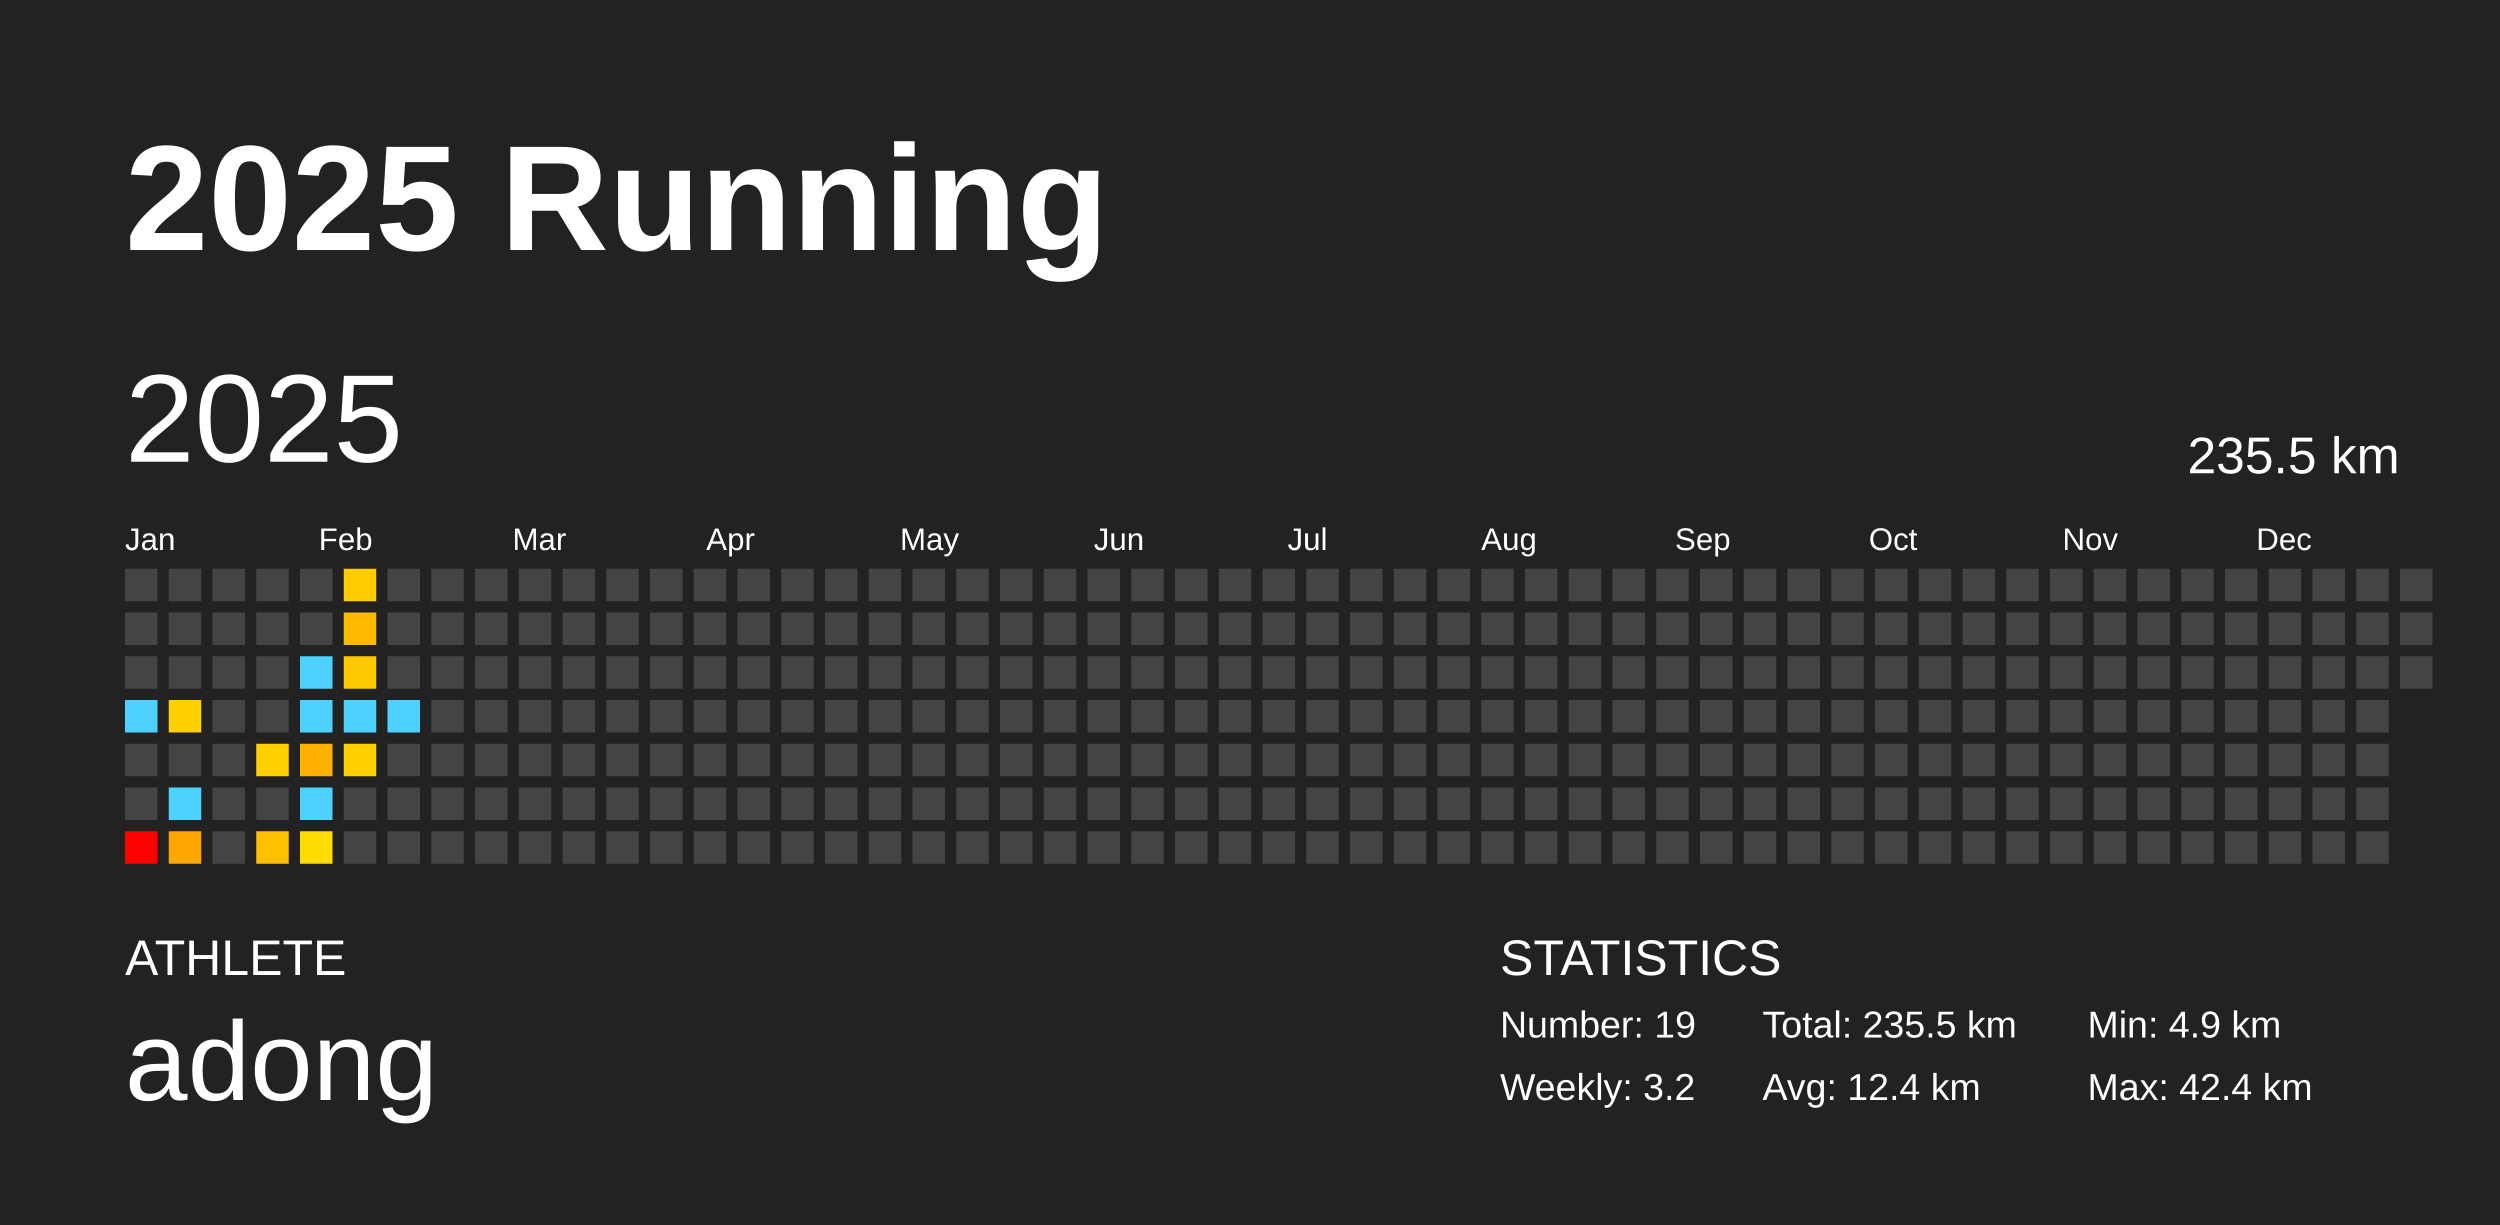
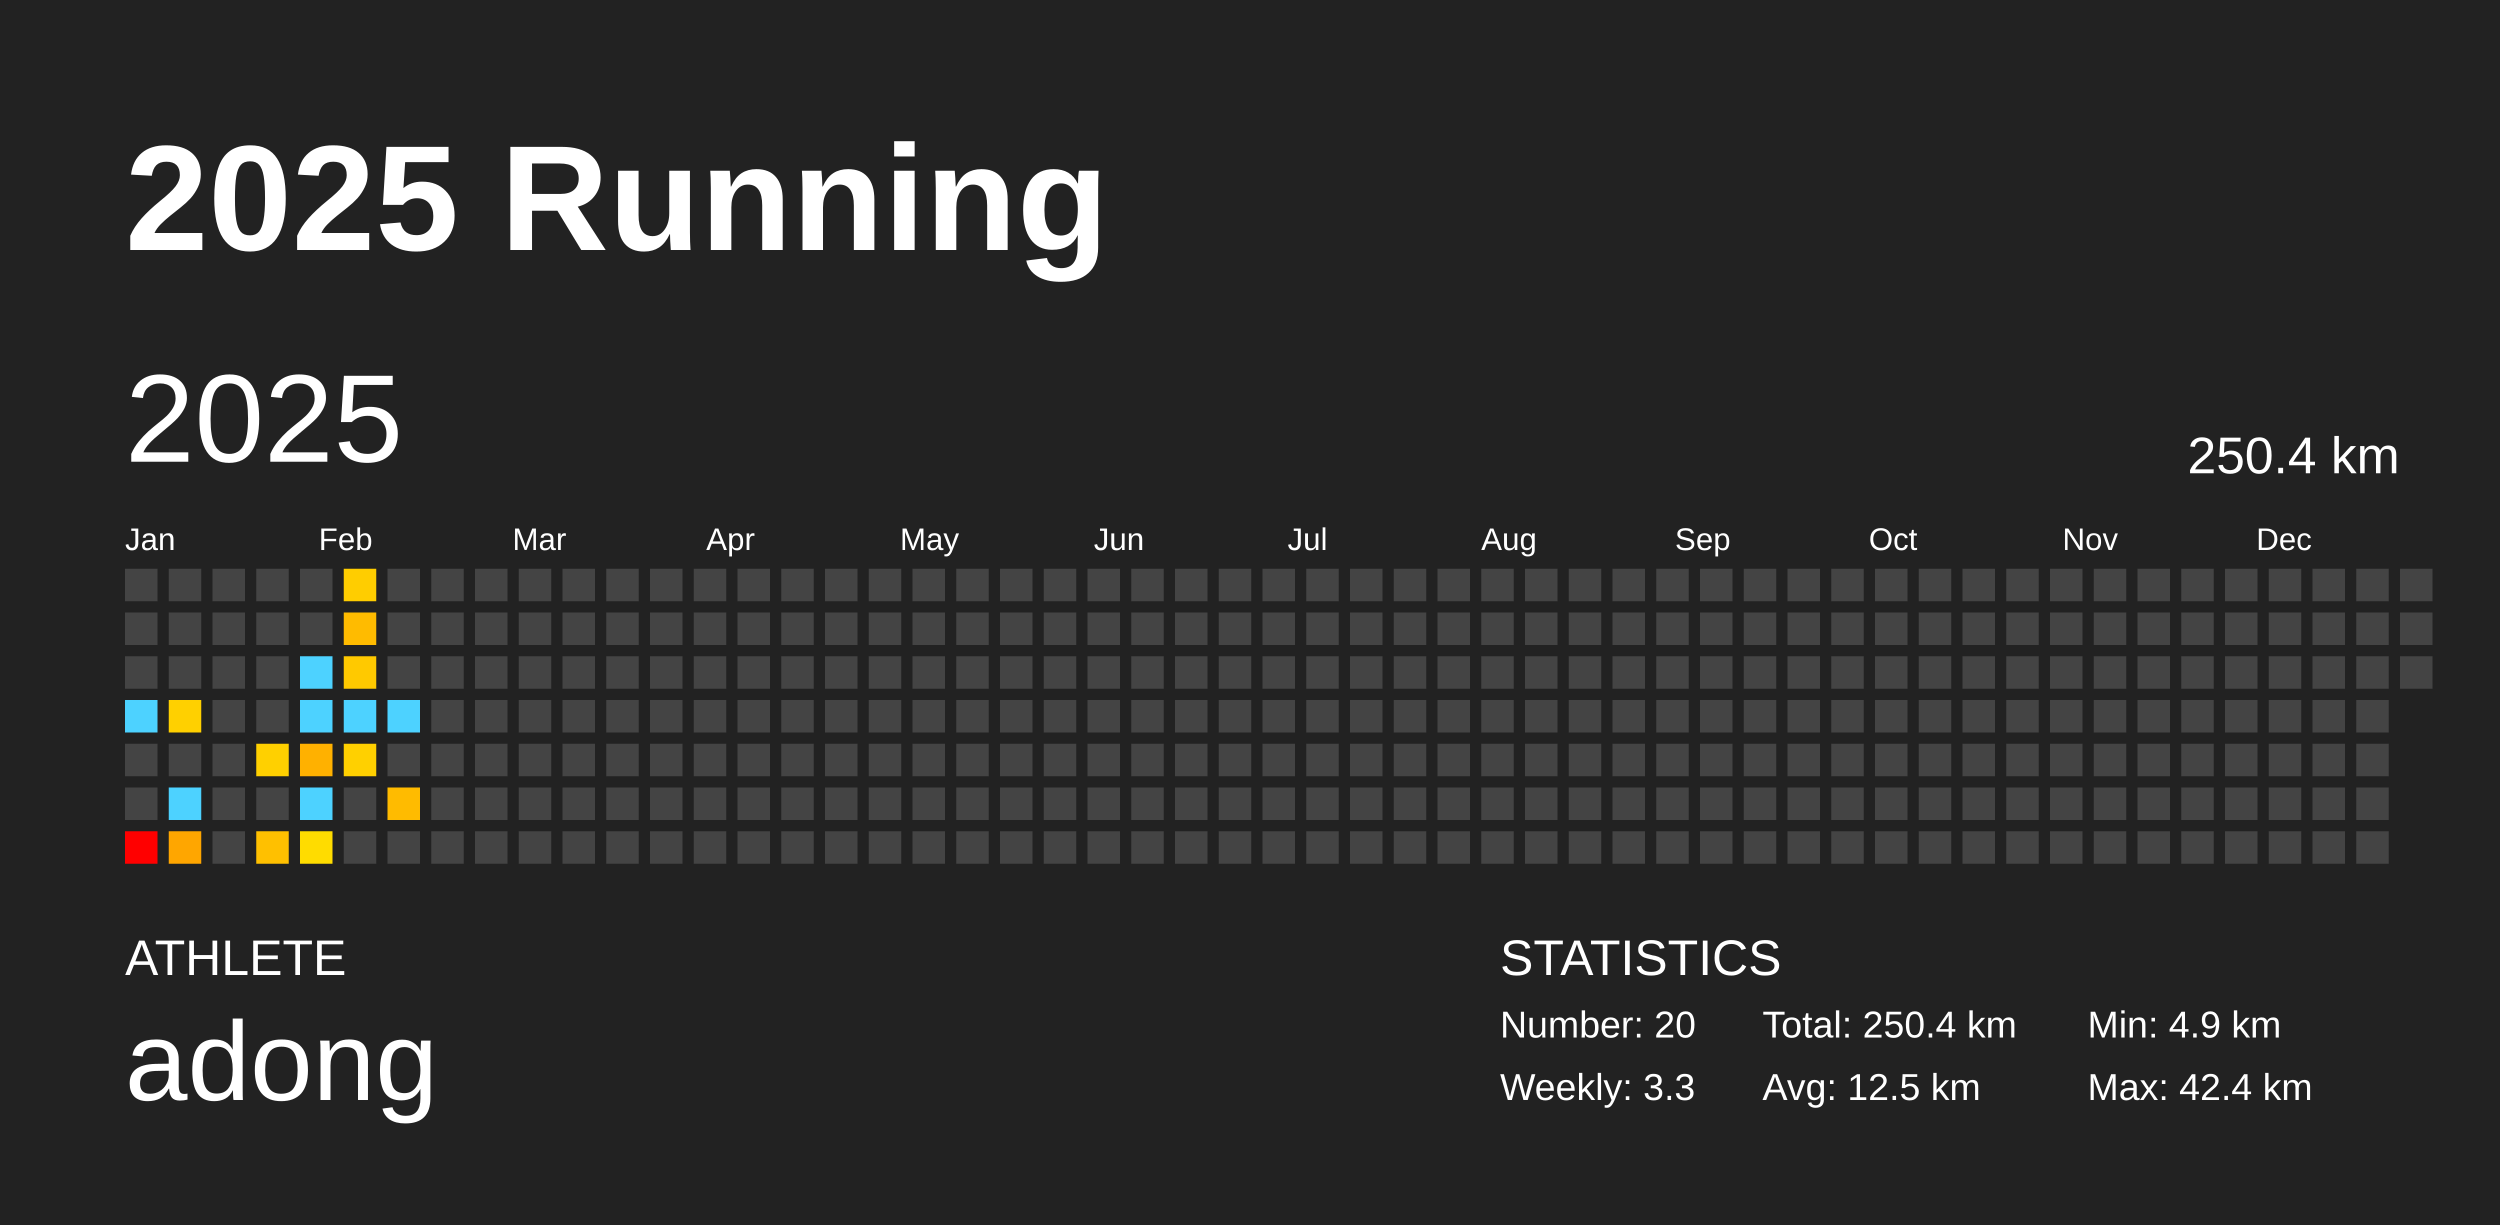
<svg xmlns="http://www.w3.org/2000/svg" baseProfile="full" height="98mm" version="1.1" viewBox="0,0,200,98" width="200mm">
  <defs />
  <rect fill="#222222" height="98" width="200" x="0" y="0" />
  <text fill="#FFFFFF" style="font-size:12px; font-family:Arial; font-weight:bold;" x="10" y="20">2025 Running</text>
  <text fill="#FFFFFF" style="font-size:4px; font-family:Arial" x="10" y="78">ATHLETE</text>
  <text fill="#FFFFFF" style="font-size:9px; font-family:Arial" x="10" y="88">adong</text>
  <text fill="#FFFFFF" style="font-size:4px; font-family:Arial" x="120" y="78">STATISTICS</text>
-   <text fill="#FFFFFF" style="font-size:3px; font-family:Arial" x="120" y="83">Number: 19</text>
-   <text fill="#FFFFFF" style="font-size:3px; font-family:Arial" x="120" y="88">Weekly: 3.2</text>
-   <text fill="#FFFFFF" style="font-size:3px; font-family:Arial" x="141" y="83">Total: 235.5 km</text>
-   <text fill="#FFFFFF" style="font-size:3px; font-family:Arial" x="141" y="88">Avg: 12.4 km</text>
+   <text fill="#FFFFFF" style="font-size:3px; font-family:Arial" x="120" y="83">Number: 20</text>
+   <text fill="#FFFFFF" style="font-size:3px; font-family:Arial" x="120" y="88">Weekly: 3.3</text>
+   <text fill="#FFFFFF" style="font-size:3px; font-family:Arial" x="141" y="83">Total: 250.4 km</text>
+   <text fill="#FFFFFF" style="font-size:3px; font-family:Arial" x="141" y="88">Avg: 12.5 km</text>
  <text fill="#FFFFFF" style="font-size:3px; font-family:Arial" x="167" y="83">Min: 4.9 km</text>
  <text fill="#FFFFFF" style="font-size:3px; font-family:Arial" x="167" y="88">Max: 42.4 km</text>
  <text dominant-baseline="hanging" fill="#FFFFFF" style="font-size:10.0px; font-family:Arial;" x="10" y="30">2025</text>
-   <text dominant-baseline="hanging" fill="#FFFFFF" style="font-size:4.125px; font-family:Arial;" x="175" y="35">235.5 km</text>
+   <text dominant-baseline="hanging" fill="#FFFFFF" style="font-size:4.125px; font-family:Arial;" x="175" y="35">250.4 km</text>
  <text fill="#FFFFFF" style="font-size:2.5px; font-family:Arial" x="10.0" y="44">Jan</text>
  <text fill="#FFFFFF" style="font-size:2.5px; font-family:Arial" x="25.5" y="44">Feb</text>
  <text fill="#FFFFFF" style="font-size:2.5px; font-family:Arial" x="41.0" y="44">Mar</text>
  <text fill="#FFFFFF" style="font-size:2.5px; font-family:Arial" x="56.5" y="44">Apr</text>
  <text fill="#FFFFFF" style="font-size:2.5px; font-family:Arial" x="72.0" y="44">May</text>
  <text fill="#FFFFFF" style="font-size:2.5px; font-family:Arial" x="87.5" y="44">Jun</text>
  <text fill="#FFFFFF" style="font-size:2.5px; font-family:Arial" x="103.0" y="44">Jul</text>
  <text fill="#FFFFFF" style="font-size:2.5px; font-family:Arial" x="118.5" y="44">Aug</text>
  <text fill="#FFFFFF" style="font-size:2.5px; font-family:Arial" x="134.0" y="44">Sep</text>
  <text fill="#FFFFFF" style="font-size:2.5px; font-family:Arial" x="149.5" y="44">Oct</text>
  <text fill="#FFFFFF" style="font-size:2.5px; font-family:Arial" x="165.0" y="44">Nov</text>
  <text fill="#FFFFFF" style="font-size:2.5px; font-family:Arial" x="180.5" y="44">Dec</text>
  <rect fill="#444444" height="2.6" width="2.6" x="10.0" y="45.5" />
  <rect fill="#444444" height="2.6" width="2.6" x="10.0" y="49.0" />
  <rect fill="#444444" height="2.6" width="2.6" x="10.0" y="52.5" />
  <rect fill="#4dd2ff" height="2.6" width="2.6" x="10.0" y="56.0" />
  <rect fill="#444444" height="2.6" width="2.6" x="10.0" y="59.5" />
  <rect fill="#444444" height="2.6" width="2.6" x="10.0" y="63.0" />
  <rect fill="red" height="2.6" width="2.6" x="10.0" y="66.5" />
  <rect fill="#444444" height="2.6" width="2.6" x="13.5" y="45.5" />
  <rect fill="#444444" height="2.6" width="2.6" x="13.5" y="49.0" />
  <rect fill="#444444" height="2.6" width="2.6" x="13.5" y="52.5" />
  <rect fill="#ffd000" height="2.6" width="2.6" x="13.5" y="56.0" />
  <rect fill="#444444" height="2.6" width="2.6" x="13.5" y="59.5" />
  <rect fill="#4dd2ff" height="2.6" width="2.6" x="13.5" y="63.0" />
  <rect fill="#ffa600" height="2.6" width="2.6" x="13.5" y="66.5" />
  <rect fill="#444444" height="2.6" width="2.6" x="17.0" y="45.5" />
  <rect fill="#444444" height="2.6" width="2.6" x="17.0" y="49.0" />
  <rect fill="#444444" height="2.6" width="2.6" x="17.0" y="52.5" />
  <rect fill="#444444" height="2.6" width="2.6" x="17.0" y="56.0" />
  <rect fill="#444444" height="2.6" width="2.6" x="17.0" y="59.5" />
  <rect fill="#444444" height="2.6" width="2.6" x="17.0" y="63.0" />
  <rect fill="#444444" height="2.6" width="2.6" x="17.0" y="66.5" />
  <rect fill="#444444" height="2.6" width="2.6" x="20.5" y="45.5" />
  <rect fill="#444444" height="2.6" width="2.6" x="20.5" y="49.0" />
  <rect fill="#444444" height="2.6" width="2.6" x="20.5" y="52.5" />
  <rect fill="#444444" height="2.6" width="2.6" x="20.5" y="56.0" />
  <rect fill="#ffd000" height="2.6" width="2.6" x="20.5" y="59.5" />
  <rect fill="#444444" height="2.6" width="2.6" x="20.5" y="63.0" />
  <rect fill="#ffc000" height="2.6" width="2.6" x="20.5" y="66.5" />
  <rect fill="#444444" height="2.6" width="2.6" x="24.0" y="45.5" />
  <rect fill="#444444" height="2.6" width="2.6" x="24.0" y="49.0" />
  <rect fill="#4dd2ff" height="2.6" width="2.6" x="24.0" y="52.5" />
  <rect fill="#4dd2ff" height="2.6" width="2.6" x="24.0" y="56.0" />
  <rect fill="#ffb100" height="2.6" width="2.6" x="24.0" y="59.5" />
  <rect fill="#4dd2ff" height="2.6" width="2.6" x="24.0" y="63.0" />
  <rect fill="#ffdc00" height="2.6" width="2.6" x="24.0" y="66.5" />
  <rect fill="#ffcd00" height="2.6" width="2.6" x="27.5" y="45.5" />
  <rect fill="#ffbb00" height="2.6" width="2.6" x="27.5" y="49.0" />
  <rect fill="#ffc900" height="2.6" width="2.6" x="27.5" y="52.5" />
  <rect fill="#4dd2ff" height="2.6" width="2.6" x="27.5" y="56.0" />
  <rect fill="#ffd000" height="2.6" width="2.6" x="27.5" y="59.5" />
  <rect fill="#444444" height="2.6" width="2.6" x="27.5" y="63.0" />
  <rect fill="#444444" height="2.6" width="2.6" x="27.5" y="66.5" />
  <rect fill="#444444" height="2.6" width="2.6" x="31.0" y="45.5" />
  <rect fill="#444444" height="2.6" width="2.6" x="31.0" y="49.0" />
  <rect fill="#444444" height="2.6" width="2.6" x="31.0" y="52.5" />
  <rect fill="#4dd2ff" height="2.6" width="2.6" x="31.0" y="56.0" />
  <rect fill="#444444" height="2.6" width="2.6" x="31.0" y="59.5" />
-   <rect fill="#444444" height="2.6" width="2.6" x="31.0" y="63.0" />
+   <rect fill="#ffbb00" height="2.6" width="2.6" x="31.0" y="63.0" />
  <rect fill="#444444" height="2.6" width="2.6" x="31.0" y="66.5" />
  <rect fill="#444444" height="2.6" width="2.6" x="34.5" y="45.5" />
  <rect fill="#444444" height="2.6" width="2.6" x="34.5" y="49.0" />
  <rect fill="#444444" height="2.6" width="2.6" x="34.5" y="52.5" />
  <rect fill="#444444" height="2.6" width="2.6" x="34.5" y="56.0" />
  <rect fill="#444444" height="2.6" width="2.6" x="34.5" y="59.5" />
  <rect fill="#444444" height="2.6" width="2.6" x="34.5" y="63.0" />
  <rect fill="#444444" height="2.6" width="2.6" x="34.5" y="66.5" />
  <rect fill="#444444" height="2.6" width="2.6" x="38.0" y="45.5" />
  <rect fill="#444444" height="2.6" width="2.6" x="38.0" y="49.0" />
  <rect fill="#444444" height="2.6" width="2.6" x="38.0" y="52.5" />
  <rect fill="#444444" height="2.6" width="2.6" x="38.0" y="56.0" />
  <rect fill="#444444" height="2.6" width="2.6" x="38.0" y="59.5" />
  <rect fill="#444444" height="2.6" width="2.6" x="38.0" y="63.0" />
  <rect fill="#444444" height="2.6" width="2.6" x="38.0" y="66.5" />
  <rect fill="#444444" height="2.6" width="2.6" x="41.5" y="45.5" />
  <rect fill="#444444" height="2.6" width="2.6" x="41.5" y="49.0" />
  <rect fill="#444444" height="2.6" width="2.6" x="41.5" y="52.5" />
  <rect fill="#444444" height="2.6" width="2.6" x="41.5" y="56.0" />
  <rect fill="#444444" height="2.6" width="2.6" x="41.5" y="59.5" />
  <rect fill="#444444" height="2.6" width="2.6" x="41.5" y="63.0" />
  <rect fill="#444444" height="2.6" width="2.6" x="41.5" y="66.5" />
  <rect fill="#444444" height="2.6" width="2.6" x="45.0" y="45.5" />
  <rect fill="#444444" height="2.6" width="2.6" x="45.0" y="49.0" />
  <rect fill="#444444" height="2.6" width="2.6" x="45.0" y="52.5" />
  <rect fill="#444444" height="2.6" width="2.6" x="45.0" y="56.0" />
  <rect fill="#444444" height="2.6" width="2.6" x="45.0" y="59.5" />
  <rect fill="#444444" height="2.6" width="2.6" x="45.0" y="63.0" />
  <rect fill="#444444" height="2.6" width="2.6" x="45.0" y="66.5" />
  <rect fill="#444444" height="2.6" width="2.6" x="48.5" y="45.5" />
  <rect fill="#444444" height="2.6" width="2.6" x="48.5" y="49.0" />
  <rect fill="#444444" height="2.6" width="2.6" x="48.5" y="52.5" />
  <rect fill="#444444" height="2.6" width="2.6" x="48.5" y="56.0" />
  <rect fill="#444444" height="2.6" width="2.6" x="48.5" y="59.5" />
  <rect fill="#444444" height="2.6" width="2.6" x="48.5" y="63.0" />
  <rect fill="#444444" height="2.6" width="2.6" x="48.5" y="66.5" />
  <rect fill="#444444" height="2.6" width="2.6" x="52.0" y="45.5" />
  <rect fill="#444444" height="2.6" width="2.6" x="52.0" y="49.0" />
  <rect fill="#444444" height="2.6" width="2.6" x="52.0" y="52.5" />
  <rect fill="#444444" height="2.6" width="2.6" x="52.0" y="56.0" />
  <rect fill="#444444" height="2.6" width="2.6" x="52.0" y="59.5" />
  <rect fill="#444444" height="2.6" width="2.6" x="52.0" y="63.0" />
  <rect fill="#444444" height="2.6" width="2.6" x="52.0" y="66.5" />
  <rect fill="#444444" height="2.6" width="2.6" x="55.5" y="45.5" />
  <rect fill="#444444" height="2.6" width="2.6" x="55.5" y="49.0" />
  <rect fill="#444444" height="2.6" width="2.6" x="55.5" y="52.5" />
  <rect fill="#444444" height="2.6" width="2.6" x="55.5" y="56.0" />
  <rect fill="#444444" height="2.6" width="2.6" x="55.5" y="59.5" />
  <rect fill="#444444" height="2.6" width="2.6" x="55.5" y="63.0" />
  <rect fill="#444444" height="2.6" width="2.6" x="55.5" y="66.5" />
  <rect fill="#444444" height="2.6" width="2.6" x="59.0" y="45.5" />
  <rect fill="#444444" height="2.6" width="2.6" x="59.0" y="49.0" />
  <rect fill="#444444" height="2.6" width="2.6" x="59.0" y="52.5" />
  <rect fill="#444444" height="2.6" width="2.6" x="59.0" y="56.0" />
  <rect fill="#444444" height="2.6" width="2.6" x="59.0" y="59.5" />
  <rect fill="#444444" height="2.6" width="2.6" x="59.0" y="63.0" />
  <rect fill="#444444" height="2.6" width="2.6" x="59.0" y="66.5" />
  <rect fill="#444444" height="2.6" width="2.6" x="62.5" y="45.5" />
  <rect fill="#444444" height="2.6" width="2.6" x="62.5" y="49.0" />
  <rect fill="#444444" height="2.6" width="2.6" x="62.5" y="52.5" />
  <rect fill="#444444" height="2.6" width="2.6" x="62.5" y="56.0" />
  <rect fill="#444444" height="2.6" width="2.6" x="62.5" y="59.5" />
  <rect fill="#444444" height="2.6" width="2.6" x="62.5" y="63.0" />
  <rect fill="#444444" height="2.6" width="2.6" x="62.5" y="66.5" />
  <rect fill="#444444" height="2.6" width="2.6" x="66.0" y="45.5" />
  <rect fill="#444444" height="2.6" width="2.6" x="66.0" y="49.0" />
  <rect fill="#444444" height="2.6" width="2.6" x="66.0" y="52.5" />
  <rect fill="#444444" height="2.6" width="2.6" x="66.0" y="56.0" />
  <rect fill="#444444" height="2.6" width="2.6" x="66.0" y="59.5" />
  <rect fill="#444444" height="2.6" width="2.6" x="66.0" y="63.0" />
  <rect fill="#444444" height="2.6" width="2.6" x="66.0" y="66.5" />
  <rect fill="#444444" height="2.6" width="2.6" x="69.5" y="45.5" />
  <rect fill="#444444" height="2.6" width="2.6" x="69.5" y="49.0" />
  <rect fill="#444444" height="2.6" width="2.6" x="69.5" y="52.5" />
  <rect fill="#444444" height="2.6" width="2.6" x="69.5" y="56.0" />
  <rect fill="#444444" height="2.6" width="2.6" x="69.5" y="59.5" />
  <rect fill="#444444" height="2.6" width="2.6" x="69.5" y="63.0" />
  <rect fill="#444444" height="2.6" width="2.6" x="69.5" y="66.5" />
  <rect fill="#444444" height="2.6" width="2.6" x="73.0" y="45.5" />
  <rect fill="#444444" height="2.6" width="2.6" x="73.0" y="49.0" />
  <rect fill="#444444" height="2.6" width="2.6" x="73.0" y="52.5" />
  <rect fill="#444444" height="2.6" width="2.6" x="73.0" y="56.0" />
  <rect fill="#444444" height="2.6" width="2.6" x="73.0" y="59.5" />
  <rect fill="#444444" height="2.6" width="2.6" x="73.0" y="63.0" />
  <rect fill="#444444" height="2.6" width="2.6" x="73.0" y="66.5" />
  <rect fill="#444444" height="2.6" width="2.6" x="76.5" y="45.5" />
  <rect fill="#444444" height="2.6" width="2.6" x="76.5" y="49.0" />
  <rect fill="#444444" height="2.6" width="2.6" x="76.5" y="52.5" />
  <rect fill="#444444" height="2.6" width="2.6" x="76.5" y="56.0" />
  <rect fill="#444444" height="2.6" width="2.6" x="76.5" y="59.5" />
  <rect fill="#444444" height="2.6" width="2.6" x="76.5" y="63.0" />
  <rect fill="#444444" height="2.6" width="2.6" x="76.5" y="66.5" />
  <rect fill="#444444" height="2.6" width="2.6" x="80.0" y="45.5" />
  <rect fill="#444444" height="2.6" width="2.6" x="80.0" y="49.0" />
  <rect fill="#444444" height="2.6" width="2.6" x="80.0" y="52.5" />
  <rect fill="#444444" height="2.6" width="2.6" x="80.0" y="56.0" />
  <rect fill="#444444" height="2.6" width="2.6" x="80.0" y="59.5" />
  <rect fill="#444444" height="2.6" width="2.6" x="80.0" y="63.0" />
  <rect fill="#444444" height="2.6" width="2.6" x="80.0" y="66.5" />
  <rect fill="#444444" height="2.6" width="2.6" x="83.5" y="45.5" />
  <rect fill="#444444" height="2.6" width="2.6" x="83.5" y="49.0" />
  <rect fill="#444444" height="2.6" width="2.6" x="83.5" y="52.5" />
  <rect fill="#444444" height="2.6" width="2.6" x="83.5" y="56.0" />
  <rect fill="#444444" height="2.6" width="2.6" x="83.5" y="59.5" />
  <rect fill="#444444" height="2.6" width="2.6" x="83.5" y="63.0" />
  <rect fill="#444444" height="2.6" width="2.6" x="83.5" y="66.5" />
  <rect fill="#444444" height="2.6" width="2.6" x="87.0" y="45.5" />
  <rect fill="#444444" height="2.6" width="2.6" x="87.0" y="49.0" />
  <rect fill="#444444" height="2.6" width="2.6" x="87.0" y="52.5" />
  <rect fill="#444444" height="2.6" width="2.6" x="87.0" y="56.0" />
  <rect fill="#444444" height="2.6" width="2.6" x="87.0" y="59.5" />
  <rect fill="#444444" height="2.6" width="2.6" x="87.0" y="63.0" />
  <rect fill="#444444" height="2.6" width="2.6" x="87.0" y="66.5" />
  <rect fill="#444444" height="2.6" width="2.6" x="90.5" y="45.5" />
  <rect fill="#444444" height="2.6" width="2.6" x="90.5" y="49.0" />
  <rect fill="#444444" height="2.6" width="2.6" x="90.5" y="52.5" />
  <rect fill="#444444" height="2.6" width="2.6" x="90.5" y="56.0" />
  <rect fill="#444444" height="2.6" width="2.6" x="90.5" y="59.5" />
  <rect fill="#444444" height="2.6" width="2.6" x="90.5" y="63.0" />
  <rect fill="#444444" height="2.6" width="2.6" x="90.5" y="66.5" />
  <rect fill="#444444" height="2.6" width="2.6" x="94.0" y="45.5" />
  <rect fill="#444444" height="2.6" width="2.6" x="94.0" y="49.0" />
  <rect fill="#444444" height="2.6" width="2.6" x="94.0" y="52.5" />
  <rect fill="#444444" height="2.6" width="2.6" x="94.0" y="56.0" />
  <rect fill="#444444" height="2.6" width="2.6" x="94.0" y="59.5" />
  <rect fill="#444444" height="2.6" width="2.6" x="94.0" y="63.0" />
  <rect fill="#444444" height="2.6" width="2.6" x="94.0" y="66.5" />
  <rect fill="#444444" height="2.6" width="2.6" x="97.5" y="45.5" />
  <rect fill="#444444" height="2.6" width="2.6" x="97.5" y="49.0" />
  <rect fill="#444444" height="2.6" width="2.6" x="97.5" y="52.5" />
  <rect fill="#444444" height="2.6" width="2.6" x="97.5" y="56.0" />
  <rect fill="#444444" height="2.6" width="2.6" x="97.5" y="59.5" />
  <rect fill="#444444" height="2.6" width="2.6" x="97.5" y="63.0" />
  <rect fill="#444444" height="2.6" width="2.6" x="97.5" y="66.5" />
  <rect fill="#444444" height="2.6" width="2.6" x="101.0" y="45.5" />
  <rect fill="#444444" height="2.6" width="2.6" x="101.0" y="49.0" />
  <rect fill="#444444" height="2.6" width="2.6" x="101.0" y="52.5" />
  <rect fill="#444444" height="2.6" width="2.6" x="101.0" y="56.0" />
  <rect fill="#444444" height="2.6" width="2.6" x="101.0" y="59.5" />
  <rect fill="#444444" height="2.6" width="2.6" x="101.0" y="63.0" />
  <rect fill="#444444" height="2.6" width="2.6" x="101.0" y="66.5" />
  <rect fill="#444444" height="2.6" width="2.6" x="104.5" y="45.5" />
  <rect fill="#444444" height="2.6" width="2.6" x="104.5" y="49.0" />
  <rect fill="#444444" height="2.6" width="2.6" x="104.5" y="52.5" />
  <rect fill="#444444" height="2.6" width="2.6" x="104.5" y="56.0" />
  <rect fill="#444444" height="2.6" width="2.6" x="104.5" y="59.5" />
  <rect fill="#444444" height="2.6" width="2.6" x="104.5" y="63.0" />
  <rect fill="#444444" height="2.6" width="2.6" x="104.5" y="66.5" />
  <rect fill="#444444" height="2.6" width="2.6" x="108.0" y="45.5" />
  <rect fill="#444444" height="2.6" width="2.6" x="108.0" y="49.0" />
  <rect fill="#444444" height="2.6" width="2.6" x="108.0" y="52.5" />
  <rect fill="#444444" height="2.6" width="2.6" x="108.0" y="56.0" />
  <rect fill="#444444" height="2.6" width="2.6" x="108.0" y="59.5" />
  <rect fill="#444444" height="2.6" width="2.6" x="108.0" y="63.0" />
  <rect fill="#444444" height="2.6" width="2.6" x="108.0" y="66.5" />
  <rect fill="#444444" height="2.6" width="2.6" x="111.5" y="45.5" />
  <rect fill="#444444" height="2.6" width="2.6" x="111.5" y="49.0" />
  <rect fill="#444444" height="2.6" width="2.6" x="111.5" y="52.5" />
  <rect fill="#444444" height="2.6" width="2.6" x="111.5" y="56.0" />
  <rect fill="#444444" height="2.6" width="2.6" x="111.5" y="59.5" />
  <rect fill="#444444" height="2.6" width="2.6" x="111.5" y="63.0" />
  <rect fill="#444444" height="2.6" width="2.6" x="111.5" y="66.5" />
  <rect fill="#444444" height="2.6" width="2.6" x="115.0" y="45.5" />
  <rect fill="#444444" height="2.6" width="2.6" x="115.0" y="49.0" />
  <rect fill="#444444" height="2.6" width="2.6" x="115.0" y="52.5" />
  <rect fill="#444444" height="2.6" width="2.6" x="115.0" y="56.0" />
  <rect fill="#444444" height="2.6" width="2.6" x="115.0" y="59.5" />
  <rect fill="#444444" height="2.6" width="2.6" x="115.0" y="63.0" />
  <rect fill="#444444" height="2.6" width="2.6" x="115.0" y="66.5" />
  <rect fill="#444444" height="2.6" width="2.6" x="118.5" y="45.5" />
  <rect fill="#444444" height="2.6" width="2.6" x="118.5" y="49.0" />
  <rect fill="#444444" height="2.6" width="2.6" x="118.5" y="52.5" />
  <rect fill="#444444" height="2.6" width="2.6" x="118.5" y="56.0" />
  <rect fill="#444444" height="2.6" width="2.6" x="118.5" y="59.5" />
  <rect fill="#444444" height="2.6" width="2.6" x="118.5" y="63.0" />
  <rect fill="#444444" height="2.6" width="2.6" x="118.5" y="66.5" />
  <rect fill="#444444" height="2.6" width="2.6" x="122.0" y="45.5" />
  <rect fill="#444444" height="2.6" width="2.6" x="122.0" y="49.0" />
  <rect fill="#444444" height="2.6" width="2.6" x="122.0" y="52.5" />
  <rect fill="#444444" height="2.6" width="2.6" x="122.0" y="56.0" />
  <rect fill="#444444" height="2.6" width="2.6" x="122.0" y="59.5" />
  <rect fill="#444444" height="2.6" width="2.6" x="122.0" y="63.0" />
  <rect fill="#444444" height="2.6" width="2.6" x="122.0" y="66.5" />
  <rect fill="#444444" height="2.6" width="2.6" x="125.5" y="45.5" />
  <rect fill="#444444" height="2.6" width="2.6" x="125.5" y="49.0" />
  <rect fill="#444444" height="2.6" width="2.6" x="125.5" y="52.5" />
  <rect fill="#444444" height="2.6" width="2.6" x="125.5" y="56.0" />
  <rect fill="#444444" height="2.6" width="2.6" x="125.5" y="59.5" />
  <rect fill="#444444" height="2.6" width="2.6" x="125.5" y="63.0" />
  <rect fill="#444444" height="2.6" width="2.6" x="125.5" y="66.5" />
  <rect fill="#444444" height="2.6" width="2.6" x="129.0" y="45.5" />
  <rect fill="#444444" height="2.6" width="2.6" x="129.0" y="49.0" />
  <rect fill="#444444" height="2.6" width="2.6" x="129.0" y="52.5" />
  <rect fill="#444444" height="2.6" width="2.6" x="129.0" y="56.0" />
  <rect fill="#444444" height="2.6" width="2.6" x="129.0" y="59.5" />
  <rect fill="#444444" height="2.6" width="2.6" x="129.0" y="63.0" />
  <rect fill="#444444" height="2.6" width="2.6" x="129.0" y="66.5" />
  <rect fill="#444444" height="2.6" width="2.6" x="132.5" y="45.5" />
  <rect fill="#444444" height="2.6" width="2.6" x="132.5" y="49.0" />
  <rect fill="#444444" height="2.6" width="2.6" x="132.5" y="52.5" />
  <rect fill="#444444" height="2.6" width="2.6" x="132.5" y="56.0" />
  <rect fill="#444444" height="2.6" width="2.6" x="132.5" y="59.5" />
  <rect fill="#444444" height="2.6" width="2.6" x="132.5" y="63.0" />
  <rect fill="#444444" height="2.6" width="2.6" x="132.5" y="66.5" />
  <rect fill="#444444" height="2.6" width="2.6" x="136.0" y="45.5" />
  <rect fill="#444444" height="2.6" width="2.6" x="136.0" y="49.0" />
  <rect fill="#444444" height="2.6" width="2.6" x="136.0" y="52.5" />
  <rect fill="#444444" height="2.6" width="2.6" x="136.0" y="56.0" />
  <rect fill="#444444" height="2.6" width="2.6" x="136.0" y="59.5" />
  <rect fill="#444444" height="2.6" width="2.6" x="136.0" y="63.0" />
  <rect fill="#444444" height="2.6" width="2.6" x="136.0" y="66.5" />
  <rect fill="#444444" height="2.6" width="2.6" x="139.5" y="45.5" />
  <rect fill="#444444" height="2.6" width="2.6" x="139.5" y="49.0" />
  <rect fill="#444444" height="2.6" width="2.6" x="139.5" y="52.5" />
  <rect fill="#444444" height="2.6" width="2.6" x="139.5" y="56.0" />
  <rect fill="#444444" height="2.6" width="2.6" x="139.5" y="59.5" />
  <rect fill="#444444" height="2.6" width="2.6" x="139.5" y="63.0" />
  <rect fill="#444444" height="2.6" width="2.6" x="139.5" y="66.5" />
  <rect fill="#444444" height="2.6" width="2.6" x="143.0" y="45.5" />
  <rect fill="#444444" height="2.6" width="2.6" x="143.0" y="49.0" />
  <rect fill="#444444" height="2.6" width="2.6" x="143.0" y="52.5" />
  <rect fill="#444444" height="2.6" width="2.6" x="143.0" y="56.0" />
  <rect fill="#444444" height="2.6" width="2.6" x="143.0" y="59.5" />
  <rect fill="#444444" height="2.6" width="2.6" x="143.0" y="63.0" />
  <rect fill="#444444" height="2.6" width="2.6" x="143.0" y="66.5" />
  <rect fill="#444444" height="2.6" width="2.6" x="146.5" y="45.5" />
  <rect fill="#444444" height="2.6" width="2.6" x="146.5" y="49.0" />
  <rect fill="#444444" height="2.6" width="2.6" x="146.5" y="52.5" />
  <rect fill="#444444" height="2.6" width="2.6" x="146.5" y="56.0" />
  <rect fill="#444444" height="2.6" width="2.6" x="146.5" y="59.5" />
  <rect fill="#444444" height="2.6" width="2.6" x="146.5" y="63.0" />
  <rect fill="#444444" height="2.6" width="2.6" x="146.5" y="66.5" />
  <rect fill="#444444" height="2.6" width="2.6" x="150.0" y="45.5" />
  <rect fill="#444444" height="2.6" width="2.6" x="150.0" y="49.0" />
  <rect fill="#444444" height="2.6" width="2.6" x="150.0" y="52.5" />
  <rect fill="#444444" height="2.6" width="2.6" x="150.0" y="56.0" />
  <rect fill="#444444" height="2.6" width="2.6" x="150.0" y="59.5" />
  <rect fill="#444444" height="2.6" width="2.6" x="150.0" y="63.0" />
  <rect fill="#444444" height="2.6" width="2.6" x="150.0" y="66.5" />
  <rect fill="#444444" height="2.6" width="2.6" x="153.5" y="45.5" />
  <rect fill="#444444" height="2.6" width="2.6" x="153.5" y="49.0" />
  <rect fill="#444444" height="2.6" width="2.6" x="153.5" y="52.5" />
  <rect fill="#444444" height="2.6" width="2.6" x="153.5" y="56.0" />
  <rect fill="#444444" height="2.6" width="2.6" x="153.5" y="59.5" />
  <rect fill="#444444" height="2.6" width="2.6" x="153.5" y="63.0" />
  <rect fill="#444444" height="2.6" width="2.6" x="153.5" y="66.5" />
  <rect fill="#444444" height="2.6" width="2.6" x="157.0" y="45.5" />
  <rect fill="#444444" height="2.6" width="2.6" x="157.0" y="49.0" />
  <rect fill="#444444" height="2.6" width="2.6" x="157.0" y="52.5" />
  <rect fill="#444444" height="2.6" width="2.6" x="157.0" y="56.0" />
  <rect fill="#444444" height="2.6" width="2.6" x="157.0" y="59.5" />
  <rect fill="#444444" height="2.6" width="2.6" x="157.0" y="63.0" />
  <rect fill="#444444" height="2.6" width="2.6" x="157.0" y="66.5" />
  <rect fill="#444444" height="2.6" width="2.6" x="160.5" y="45.5" />
  <rect fill="#444444" height="2.6" width="2.6" x="160.5" y="49.0" />
  <rect fill="#444444" height="2.6" width="2.6" x="160.5" y="52.5" />
  <rect fill="#444444" height="2.6" width="2.6" x="160.5" y="56.0" />
  <rect fill="#444444" height="2.6" width="2.6" x="160.5" y="59.5" />
  <rect fill="#444444" height="2.6" width="2.6" x="160.5" y="63.0" />
  <rect fill="#444444" height="2.6" width="2.6" x="160.5" y="66.5" />
  <rect fill="#444444" height="2.6" width="2.6" x="164.0" y="45.5" />
  <rect fill="#444444" height="2.6" width="2.6" x="164.0" y="49.0" />
  <rect fill="#444444" height="2.6" width="2.6" x="164.0" y="52.5" />
  <rect fill="#444444" height="2.6" width="2.6" x="164.0" y="56.0" />
  <rect fill="#444444" height="2.6" width="2.6" x="164.0" y="59.5" />
  <rect fill="#444444" height="2.6" width="2.6" x="164.0" y="63.0" />
  <rect fill="#444444" height="2.6" width="2.6" x="164.0" y="66.5" />
  <rect fill="#444444" height="2.6" width="2.6" x="167.5" y="45.5" />
  <rect fill="#444444" height="2.6" width="2.6" x="167.5" y="49.0" />
  <rect fill="#444444" height="2.6" width="2.6" x="167.5" y="52.5" />
  <rect fill="#444444" height="2.6" width="2.6" x="167.5" y="56.0" />
  <rect fill="#444444" height="2.6" width="2.6" x="167.5" y="59.5" />
  <rect fill="#444444" height="2.6" width="2.6" x="167.5" y="63.0" />
  <rect fill="#444444" height="2.6" width="2.6" x="167.5" y="66.5" />
  <rect fill="#444444" height="2.6" width="2.6" x="171.0" y="45.5" />
  <rect fill="#444444" height="2.6" width="2.6" x="171.0" y="49.0" />
  <rect fill="#444444" height="2.6" width="2.6" x="171.0" y="52.5" />
  <rect fill="#444444" height="2.6" width="2.6" x="171.0" y="56.0" />
  <rect fill="#444444" height="2.6" width="2.6" x="171.0" y="59.5" />
  <rect fill="#444444" height="2.6" width="2.6" x="171.0" y="63.0" />
  <rect fill="#444444" height="2.6" width="2.6" x="171.0" y="66.5" />
  <rect fill="#444444" height="2.6" width="2.6" x="174.5" y="45.5" />
  <rect fill="#444444" height="2.6" width="2.6" x="174.5" y="49.0" />
  <rect fill="#444444" height="2.6" width="2.6" x="174.5" y="52.5" />
  <rect fill="#444444" height="2.6" width="2.6" x="174.5" y="56.0" />
  <rect fill="#444444" height="2.6" width="2.6" x="174.5" y="59.5" />
  <rect fill="#444444" height="2.6" width="2.6" x="174.5" y="63.0" />
  <rect fill="#444444" height="2.6" width="2.6" x="174.5" y="66.5" />
  <rect fill="#444444" height="2.6" width="2.6" x="178.0" y="45.5" />
  <rect fill="#444444" height="2.6" width="2.6" x="178.0" y="49.0" />
  <rect fill="#444444" height="2.6" width="2.6" x="178.0" y="52.5" />
  <rect fill="#444444" height="2.6" width="2.6" x="178.0" y="56.0" />
  <rect fill="#444444" height="2.6" width="2.6" x="178.0" y="59.5" />
  <rect fill="#444444" height="2.6" width="2.6" x="178.0" y="63.0" />
  <rect fill="#444444" height="2.6" width="2.6" x="178.0" y="66.5" />
  <rect fill="#444444" height="2.6" width="2.6" x="181.5" y="45.5" />
  <rect fill="#444444" height="2.6" width="2.6" x="181.5" y="49.0" />
  <rect fill="#444444" height="2.6" width="2.6" x="181.5" y="52.5" />
  <rect fill="#444444" height="2.6" width="2.6" x="181.5" y="56.0" />
  <rect fill="#444444" height="2.6" width="2.6" x="181.5" y="59.5" />
  <rect fill="#444444" height="2.6" width="2.6" x="181.5" y="63.0" />
  <rect fill="#444444" height="2.6" width="2.6" x="181.5" y="66.5" />
  <rect fill="#444444" height="2.6" width="2.6" x="185.0" y="45.5" />
  <rect fill="#444444" height="2.6" width="2.6" x="185.0" y="49.0" />
  <rect fill="#444444" height="2.6" width="2.6" x="185.0" y="52.5" />
  <rect fill="#444444" height="2.6" width="2.6" x="185.0" y="56.0" />
  <rect fill="#444444" height="2.6" width="2.6" x="185.0" y="59.5" />
  <rect fill="#444444" height="2.6" width="2.6" x="185.0" y="63.0" />
  <rect fill="#444444" height="2.6" width="2.6" x="185.0" y="66.5" />
  <rect fill="#444444" height="2.6" width="2.6" x="188.5" y="45.5" />
  <rect fill="#444444" height="2.6" width="2.6" x="188.5" y="49.0" />
  <rect fill="#444444" height="2.6" width="2.6" x="188.5" y="52.5" />
  <rect fill="#444444" height="2.6" width="2.6" x="188.5" y="56.0" />
  <rect fill="#444444" height="2.6" width="2.6" x="188.5" y="59.5" />
  <rect fill="#444444" height="2.6" width="2.6" x="188.5" y="63.0" />
  <rect fill="#444444" height="2.6" width="2.6" x="188.5" y="66.5" />
  <rect fill="#444444" height="2.6" width="2.6" x="192.0" y="45.5" />
  <rect fill="#444444" height="2.6" width="2.6" x="192.0" y="49.0" />
  <rect fill="#444444" height="2.6" width="2.6" x="192.0" y="52.5" />
</svg>
